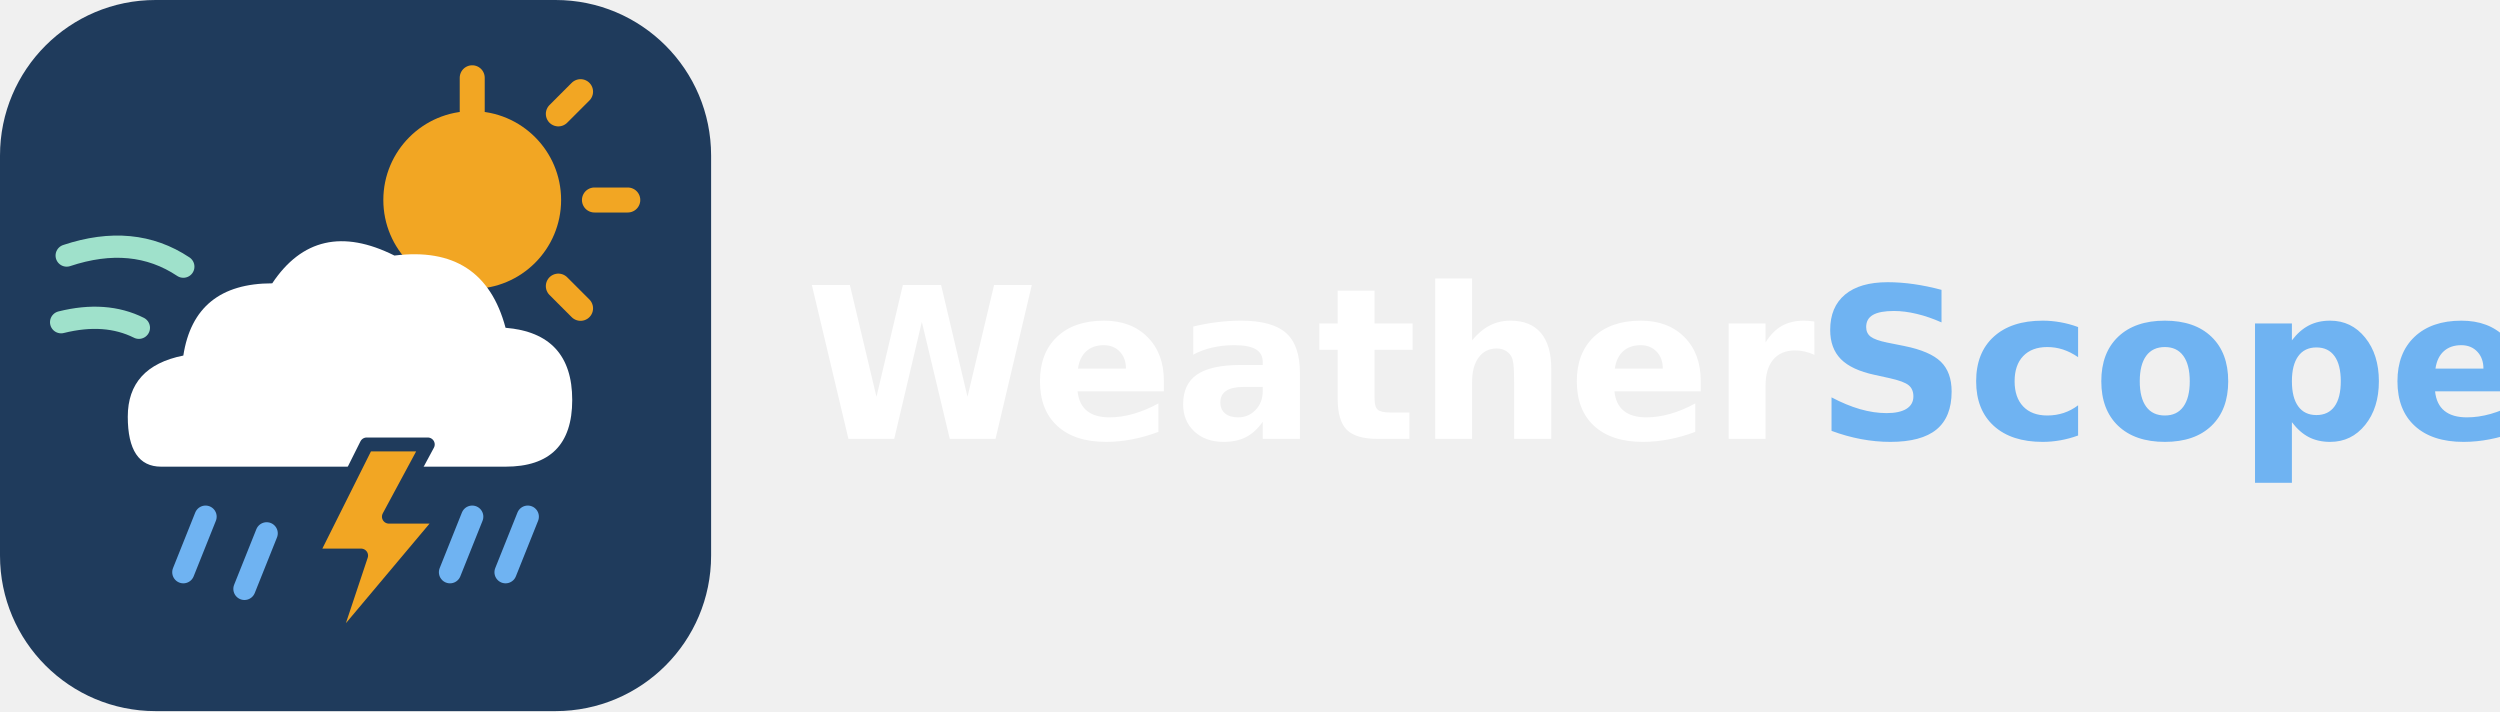
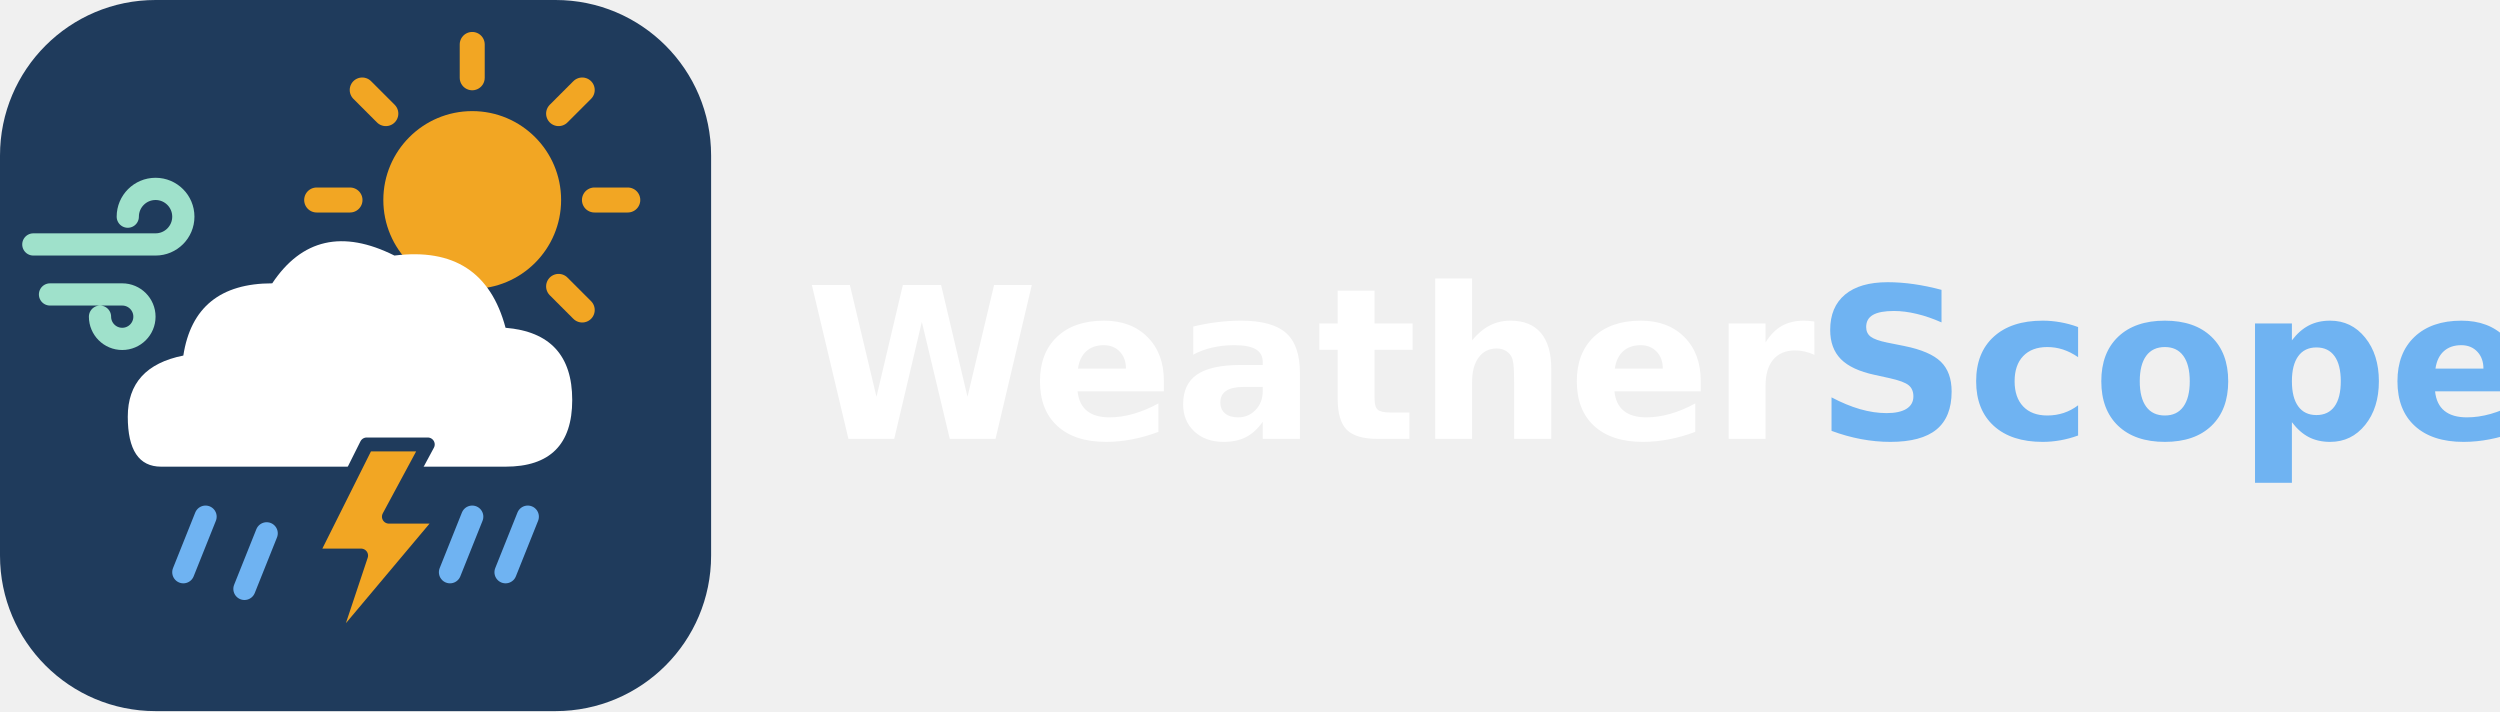
<svg xmlns="http://www.w3.org/2000/svg" viewBox="0 0 900 256" width="900" height="256">
  <g>
    <rect x="0" y="0" width="256" height="256" rx="56" fill="#1F3B5C" />
    <g stroke="#F2A623" stroke-width="9" stroke-linecap="round">
-       <line x1="170" y1="28" x2="170" y2="40" />
-       <line x1="214" y1="72" x2="226" y2="72" />
-       <line x1="201" y1="41" x2="209" y2="33" />
-       <line x1="201" y1="103" x2="209" y2="111" />
+       <line x1="214.0" y1="72.0" x2="226.0" y2="72.0" />
+       <line x1="201.1" y1="103.1" x2="209.6" y2="111.6" />
+       <line x1="170.0" y1="116.0" x2="170.0" y2="128.0" />
+       <line x1="138.9" y1="103.1" x2="130.4" y2="111.6" />
+       <line x1="126.0" y1="72.0" x2="114.0" y2="72.0" />
+       <line x1="138.9" y1="40.9" x2="130.4" y2="32.4" />
+       <line x1="170.0" y1="28.0" x2="170.0" y2="16.0" />
+       <line x1="201.1" y1="40.9" x2="209.6" y2="32.4" />
    </g>
    <circle cx="170" cy="72" r="32" fill="#F2A623" />
    <g fill="none" stroke="#9FE1CB" stroke-width="8" stroke-linecap="round">
-       <path d="M24 92 Q48 84 66 96" />
-       <path d="M22 116 Q38 112 50 118" />
+       <path d="M12 88 H56 a10 10 0 1 0 -10 -10" />
+       <path d="M18 106 H44 a8 8 0 1 1 -8 8" />
    </g>
    <path d="M58 168 Q46 168 46 150 Q46 132 66 128 Q70 102 98 102 Q114 78 142 92 Q174 88 182 118 Q206 120 206 144 Q206 168 182 168 Z" fill="#FFFFFF" />
    <g stroke="#6FB3F2" stroke-width="8" stroke-linecap="round">
      <line x1="74" y1="186" x2="66" y2="206" />
      <line x1="96" y1="192" x2="88" y2="212" />
      <line x1="170" y1="186" x2="162" y2="206" />
      <line x1="190" y1="186" x2="182" y2="206" />
    </g>
    <path d="M132 160 L112 200 L130 200 L118 236 L160 186 L140 186 L154 160 Z" fill="#F2A623" stroke="#1F3B5C" stroke-width="5" stroke-linejoin="round" />
  </g>
  <text x="290" y="158" font-family="DejaVu Sans" font-weight="bold" font-size="76" fill="#FFFFFF">Weather<tspan fill="#6FB3F2">Scope</tspan>
  </text>
</svg>
